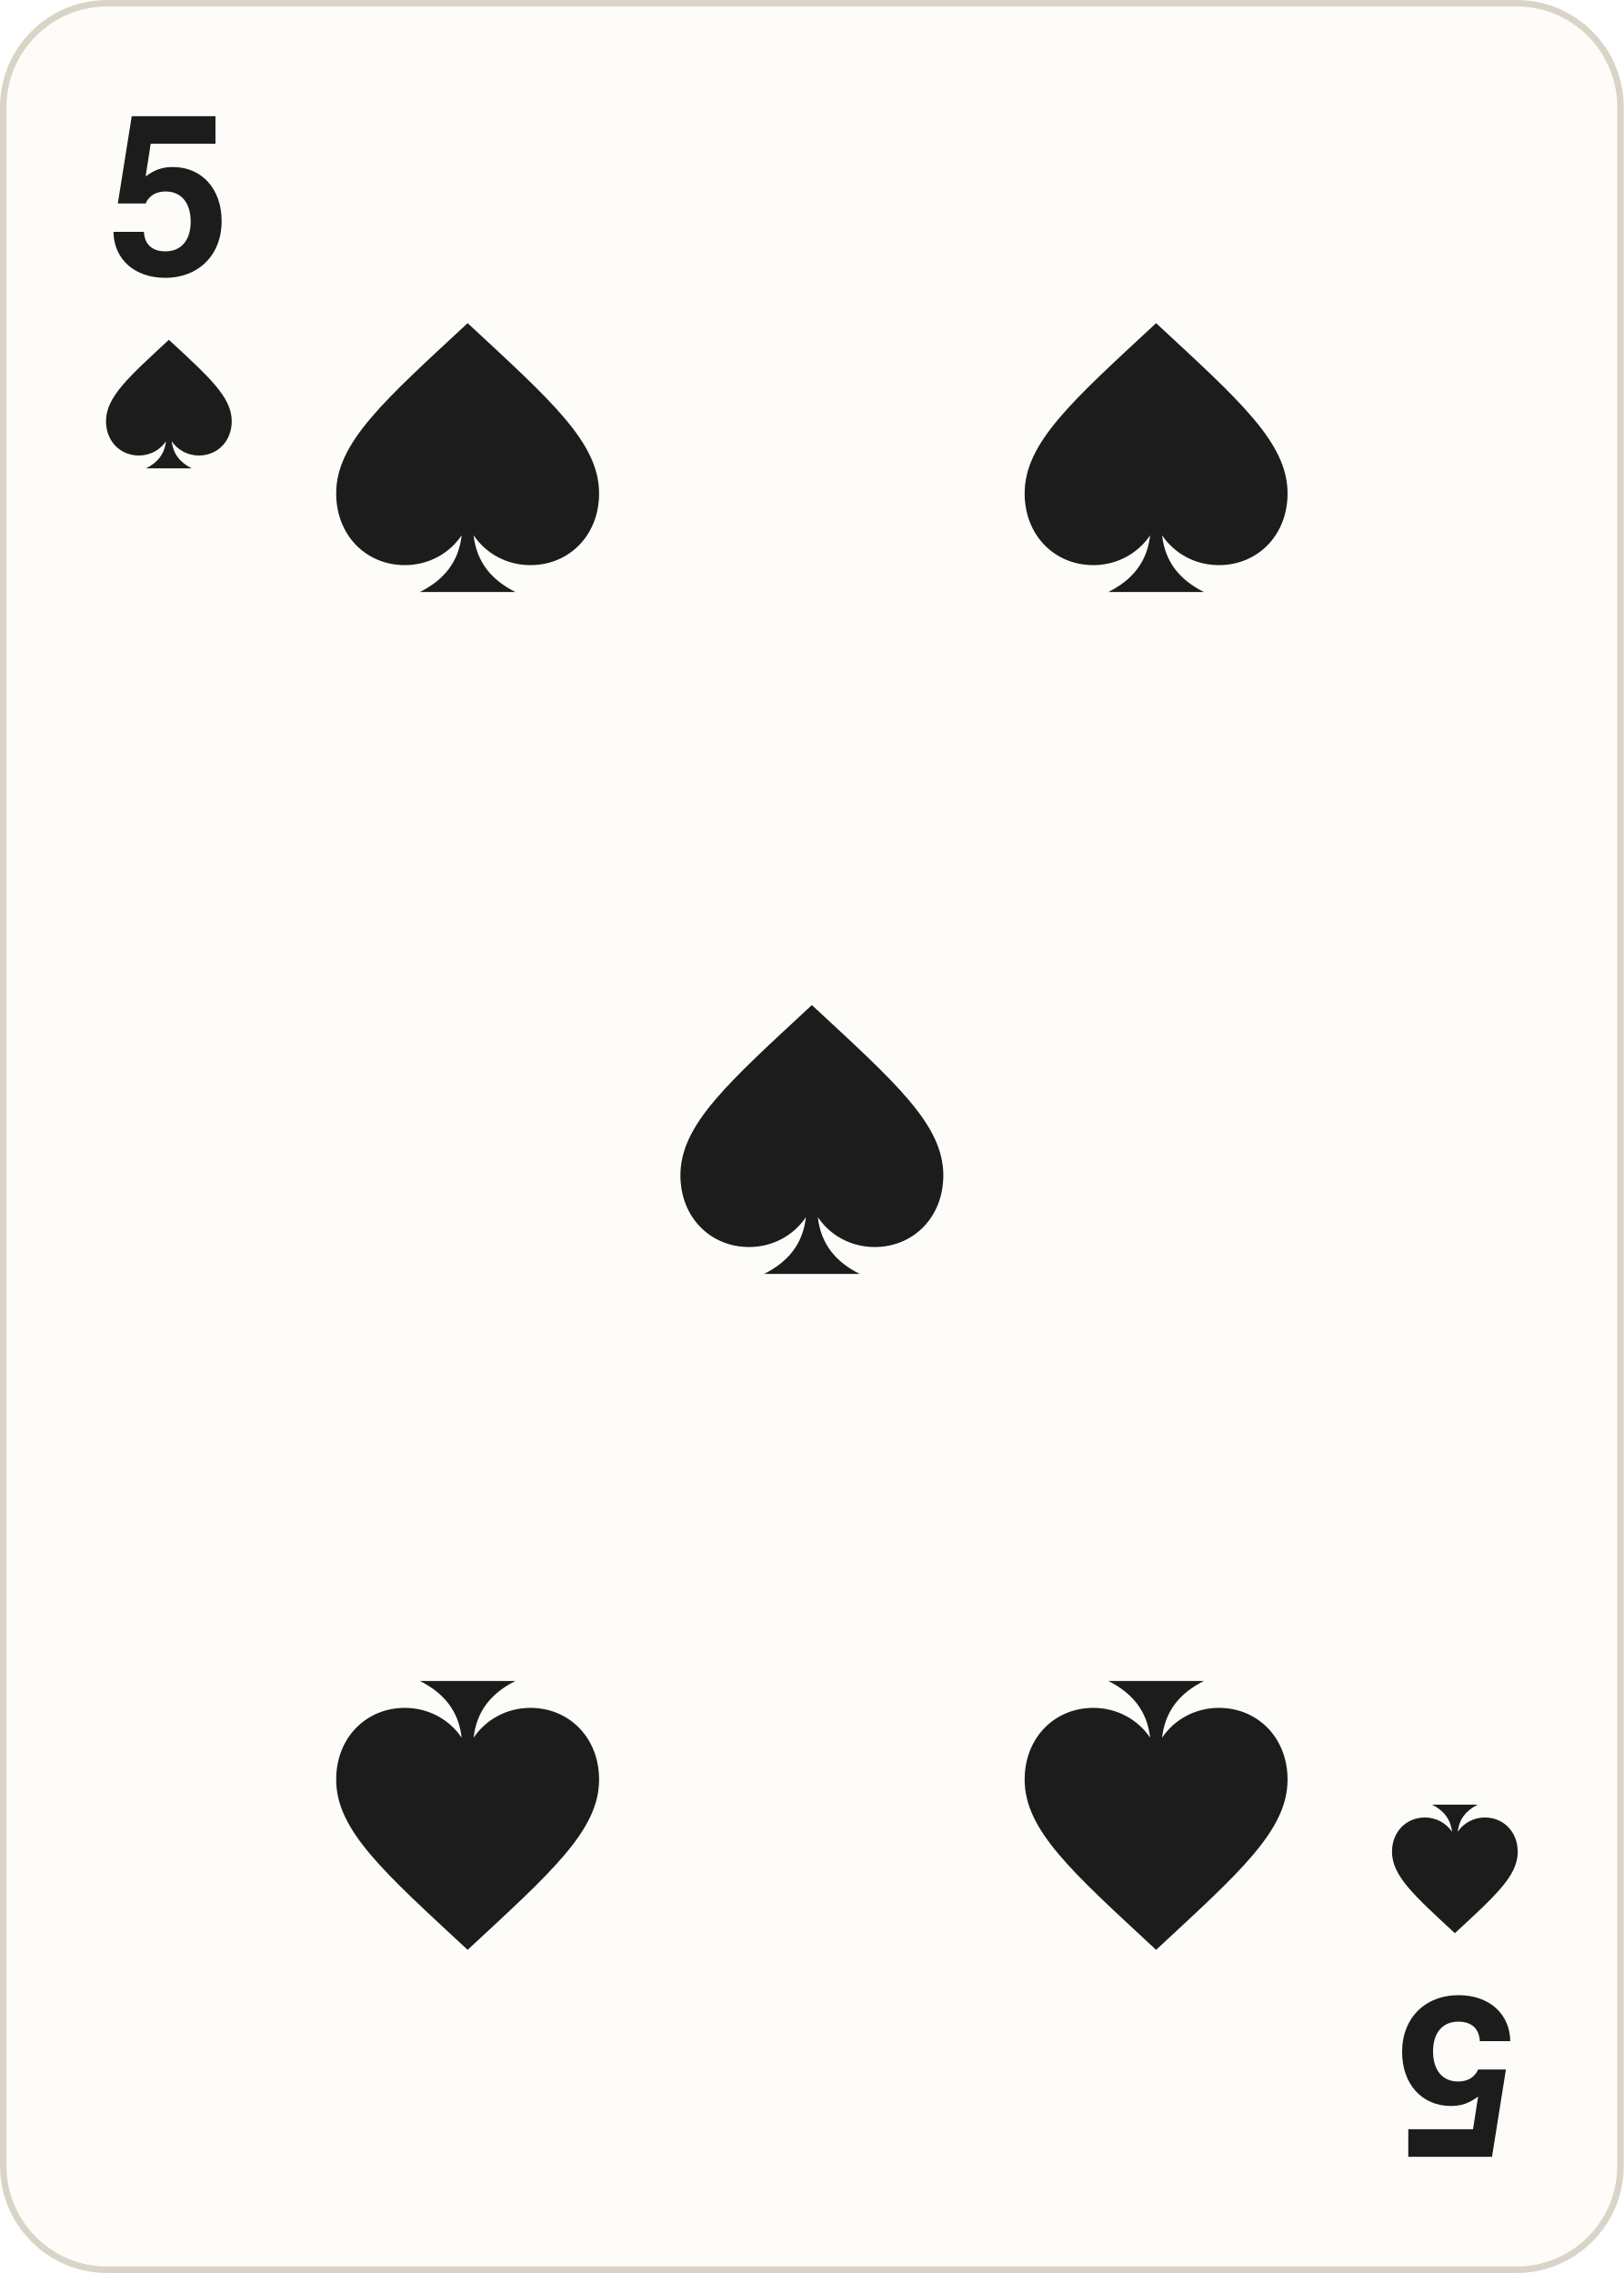
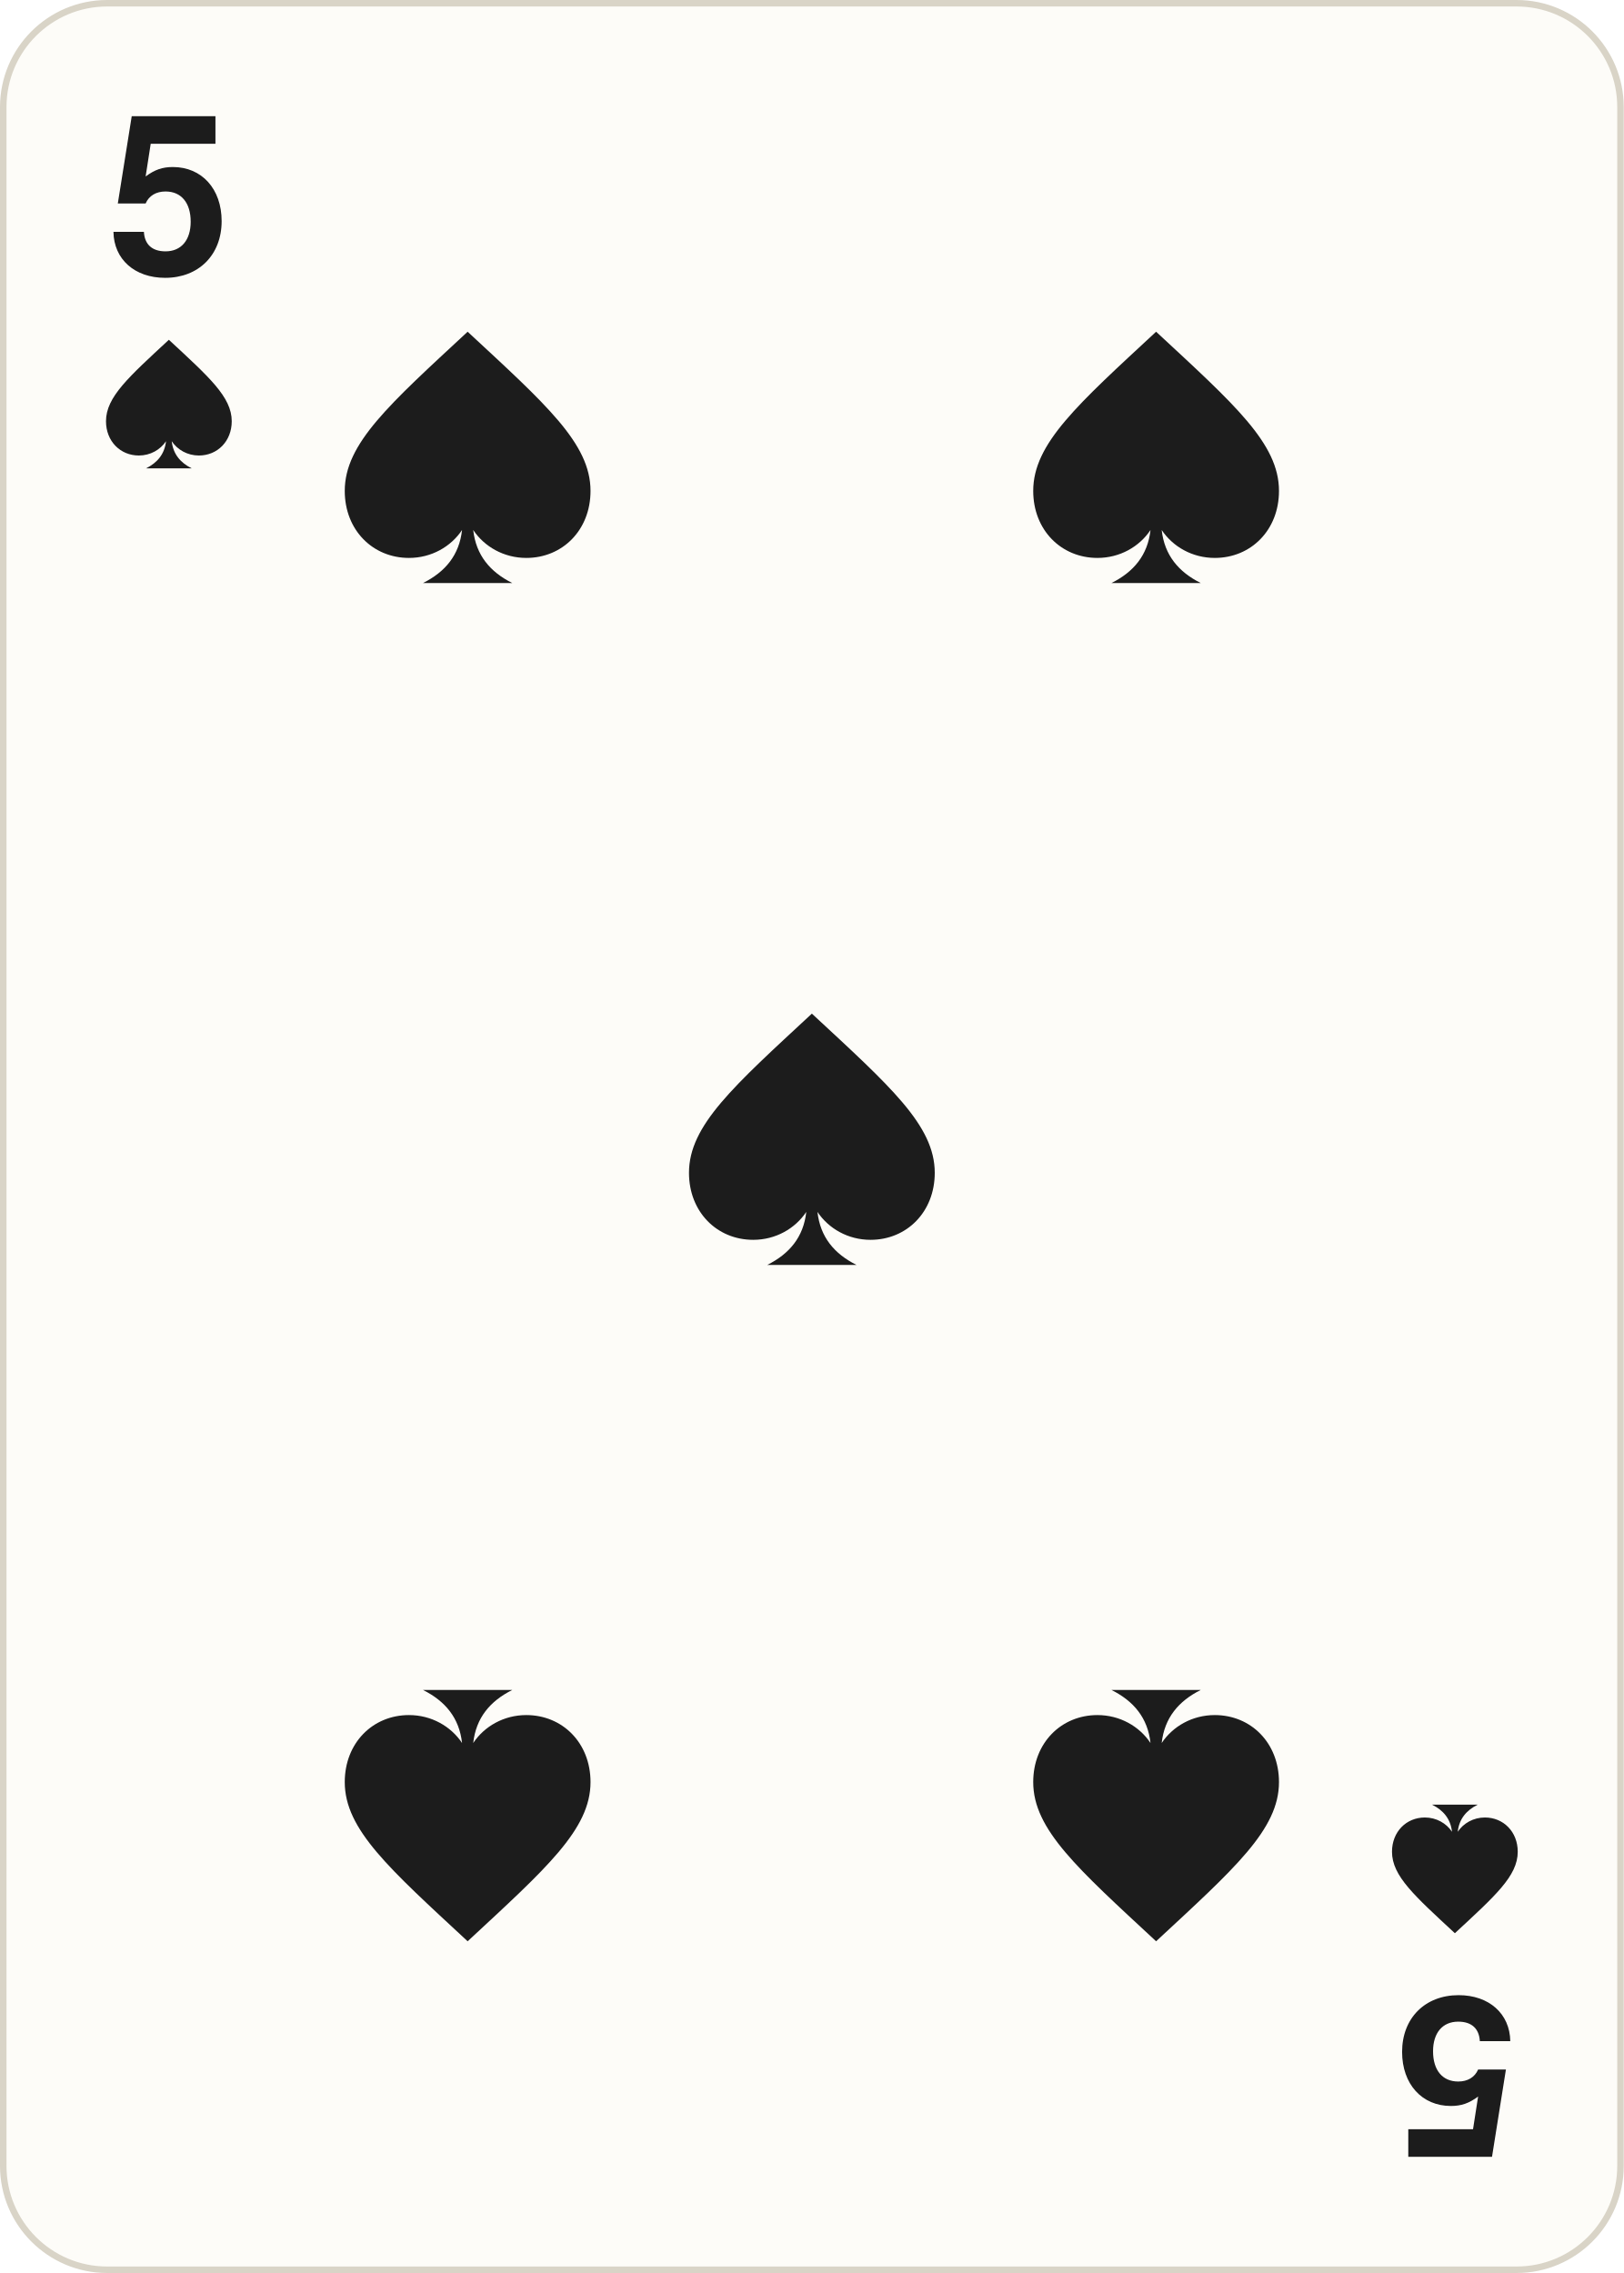
<svg xmlns="http://www.w3.org/2000/svg" viewBox="0 0 250 350" width="250" height="350">
  <rect x="0.5" y="0.5" width="249" height="349" rx="16" fill="#fdfcf8" stroke="#d9d4c7" stroke-width="1" />
  <text x="26" y="42" font-size="34" font-weight="700" text-anchor="middle" fill="#1c1c1c" font-family="Helvetica Neue, Helvetica, Arial, sans-serif">5</text>
  <path d="M50,6 C78,32 94,46 94,63 C94,77 84,87 71,87 C63,87 56,83 52,77 C53,86 58,92 66,96 L34,96 C42,92 47,86 48,77 C44,83 37,87 29,87 C16,87 6,77 6,63 C6,46 22,32 50,6 Z" fill="#1c1c1c" transform="translate(26.0,62.0) scale(0.22) translate(-50,-50)" />
  <g transform="rotate(180 125.0 175.0)">
    <text x="26" y="42" font-size="34" font-weight="700" text-anchor="middle" fill="#1c1c1c" font-family="Helvetica Neue, Helvetica, Arial, sans-serif">5</text>
    <path d="M50,6 C78,32 94,46 94,63 C94,77 84,87 71,87 C63,87 56,83 52,77 C53,86 58,92 66,96 L34,96 C42,92 47,86 48,77 C44,83 37,87 29,87 C16,87 6,77 6,63 C6,46 22,32 50,6 Z" fill="#1c1c1c" transform="translate(26.0,62.0) scale(0.22) translate(-50,-50)" />
  </g>
-   <path d="M50,6 C78,32 94,46 94,63 C94,77 84,87 71,87 C63,87 56,83 52,77 C53,86 58,92 66,96 L34,96 C42,92 47,86 48,77 C44,83 37,87 29,87 C16,87 6,77 6,63 C6,46 22,32 50,6 Z" fill="#1c1c1c" transform="translate(72.0,70.0) scale(0.46) translate(-50,-50)" />
-   <path d="M50,6 C78,32 94,46 94,63 C94,77 84,87 71,87 C63,87 56,83 52,77 C53,86 58,92 66,96 L34,96 C42,92 47,86 48,77 C44,83 37,87 29,87 C16,87 6,77 6,63 C6,46 22,32 50,6 Z" fill="#1c1c1c" transform="translate(178.0,70.0) scale(0.46) translate(-50,-50)" />
-   <path d="M50,6 C78,32 94,46 94,63 C94,77 84,87 71,87 C63,87 56,83 52,77 C53,86 58,92 66,96 L34,96 C42,92 47,86 48,77 C44,83 37,87 29,87 C16,87 6,77 6,63 C6,46 22,32 50,6 Z" fill="#1c1c1c" transform="translate(125.0,175.0) scale(0.46) translate(-50,-50)" />
-   <path d="M50,6 C78,32 94,46 94,63 C94,77 84,87 71,87 C63,87 56,83 52,77 C53,86 58,92 66,96 L34,96 C42,92 47,86 48,77 C44,83 37,87 29,87 C16,87 6,77 6,63 C6,46 22,32 50,6 Z" fill="#1c1c1c" transform="translate(72.0,280.0) rotate(180) scale(0.46) translate(-50,-50)" />
-   <path d="M50,6 C78,32 94,46 94,63 C94,77 84,87 71,87 C63,87 56,83 52,77 C53,86 58,92 66,96 L34,96 C42,92 47,86 48,77 C44,83 37,87 29,87 C16,87 6,77 6,63 C6,46 22,32 50,6 Z" fill="#1c1c1c" transform="translate(178.0,280.0) rotate(180) scale(0.46) translate(-50,-50)" />
+   <path d="M50,6 C78,32 94,46 94,63 C94,77 84,87 71,87 C63,87 56,83 52,77 C53,86 58,92 66,96 L34,96 C42,92 47,86 48,77 C44,83 37,87 29,87 C16,87 6,77 6,63 C6,46 22,32 50,6 Z" fill="#1c1c1c" transform="translate(72.0,70.0) scale(0.43) translate(-50,-50)" />
+   <path d="M50,6 C78,32 94,46 94,63 C94,77 84,87 71,87 C63,87 56,83 52,77 C53,86 58,92 66,96 L34,96 C42,92 47,86 48,77 C44,83 37,87 29,87 C16,87 6,77 6,63 C6,46 22,32 50,6 Z" fill="#1c1c1c" transform="translate(178.0,70.0) scale(0.43) translate(-50,-50)" />
+   <path d="M50,6 C78,32 94,46 94,63 C94,77 84,87 71,87 C63,87 56,83 52,77 C53,86 58,92 66,96 L34,96 C42,92 47,86 48,77 C44,83 37,87 29,87 C16,87 6,77 6,63 C6,46 22,32 50,6 Z" fill="#1c1c1c" transform="translate(125.0,175.0) scale(0.43) translate(-50,-50)" />
+   <path d="M50,6 C78,32 94,46 94,63 C94,77 84,87 71,87 C63,87 56,83 52,77 C53,86 58,92 66,96 L34,96 C42,92 47,86 48,77 C44,83 37,87 29,87 C16,87 6,77 6,63 C6,46 22,32 50,6 Z" fill="#1c1c1c" transform="translate(72.0,280.0) rotate(180) scale(0.43) translate(-50,-50)" />
+   <path d="M50,6 C78,32 94,46 94,63 C94,77 84,87 71,87 C63,87 56,83 52,77 C53,86 58,92 66,96 L34,96 C42,92 47,86 48,77 C44,83 37,87 29,87 C16,87 6,77 6,63 C6,46 22,32 50,6 Z" fill="#1c1c1c" transform="translate(178.0,280.0) rotate(180) scale(0.43) translate(-50,-50)" />
</svg>
